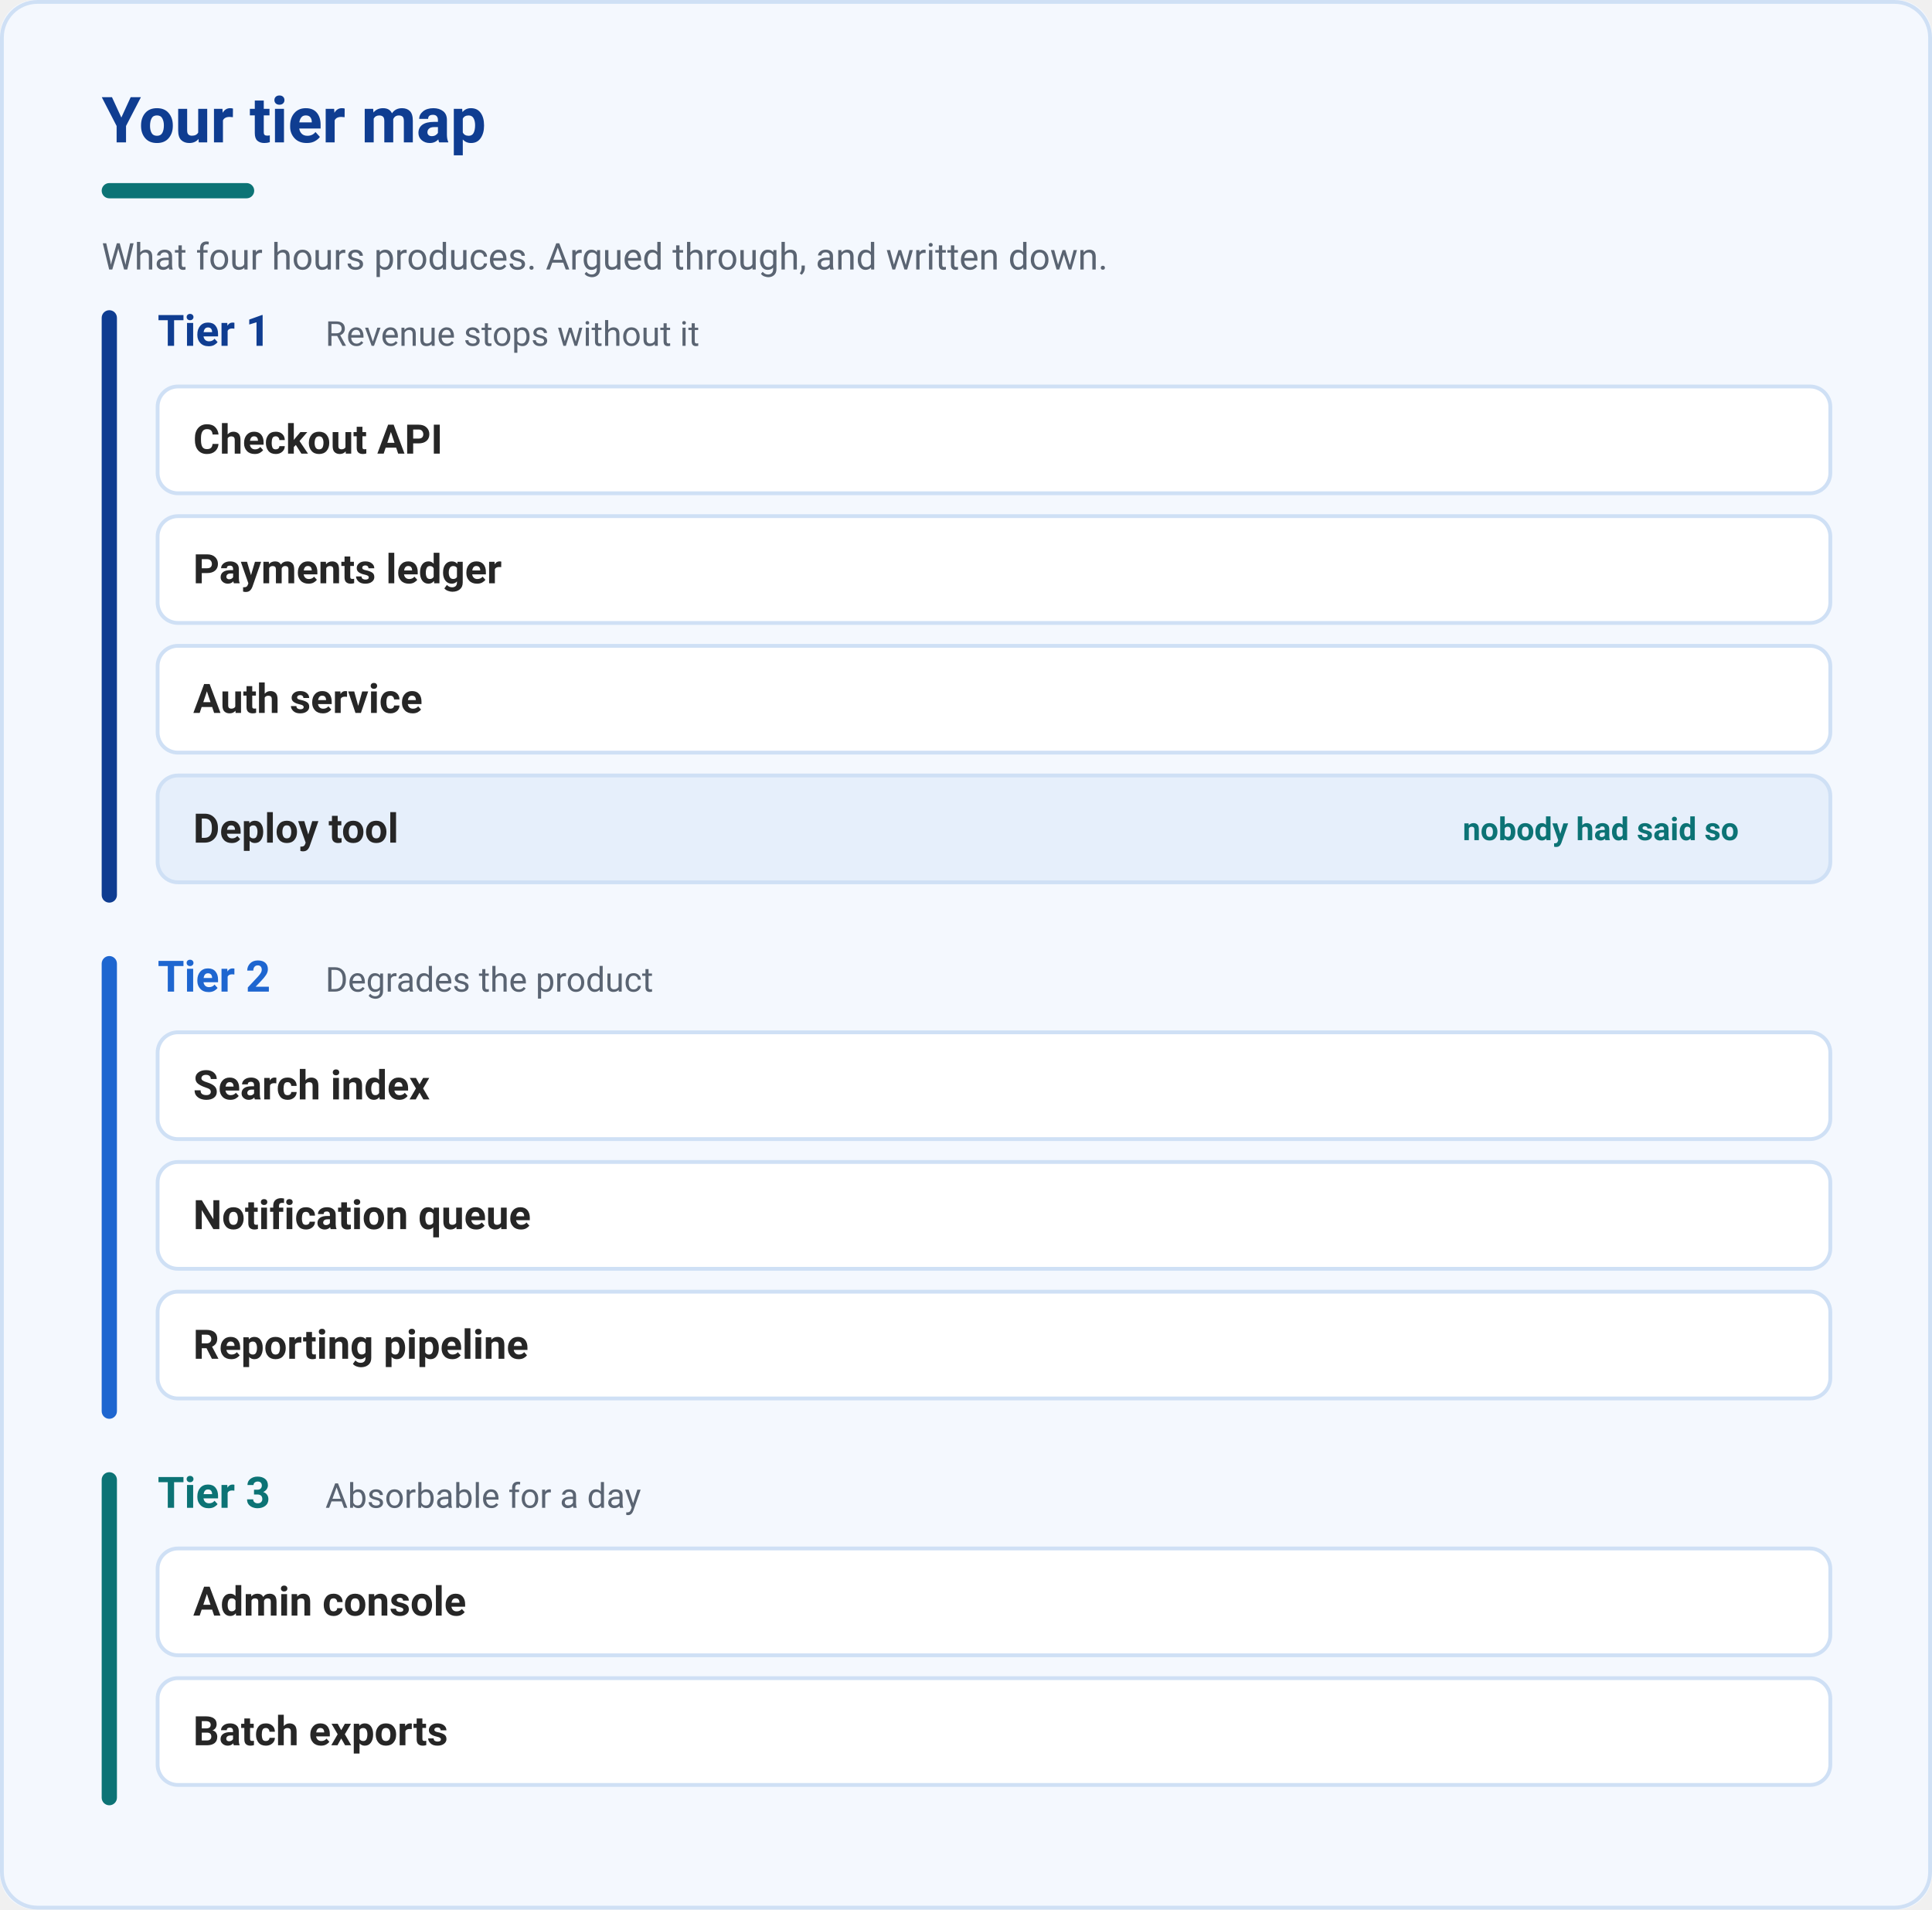
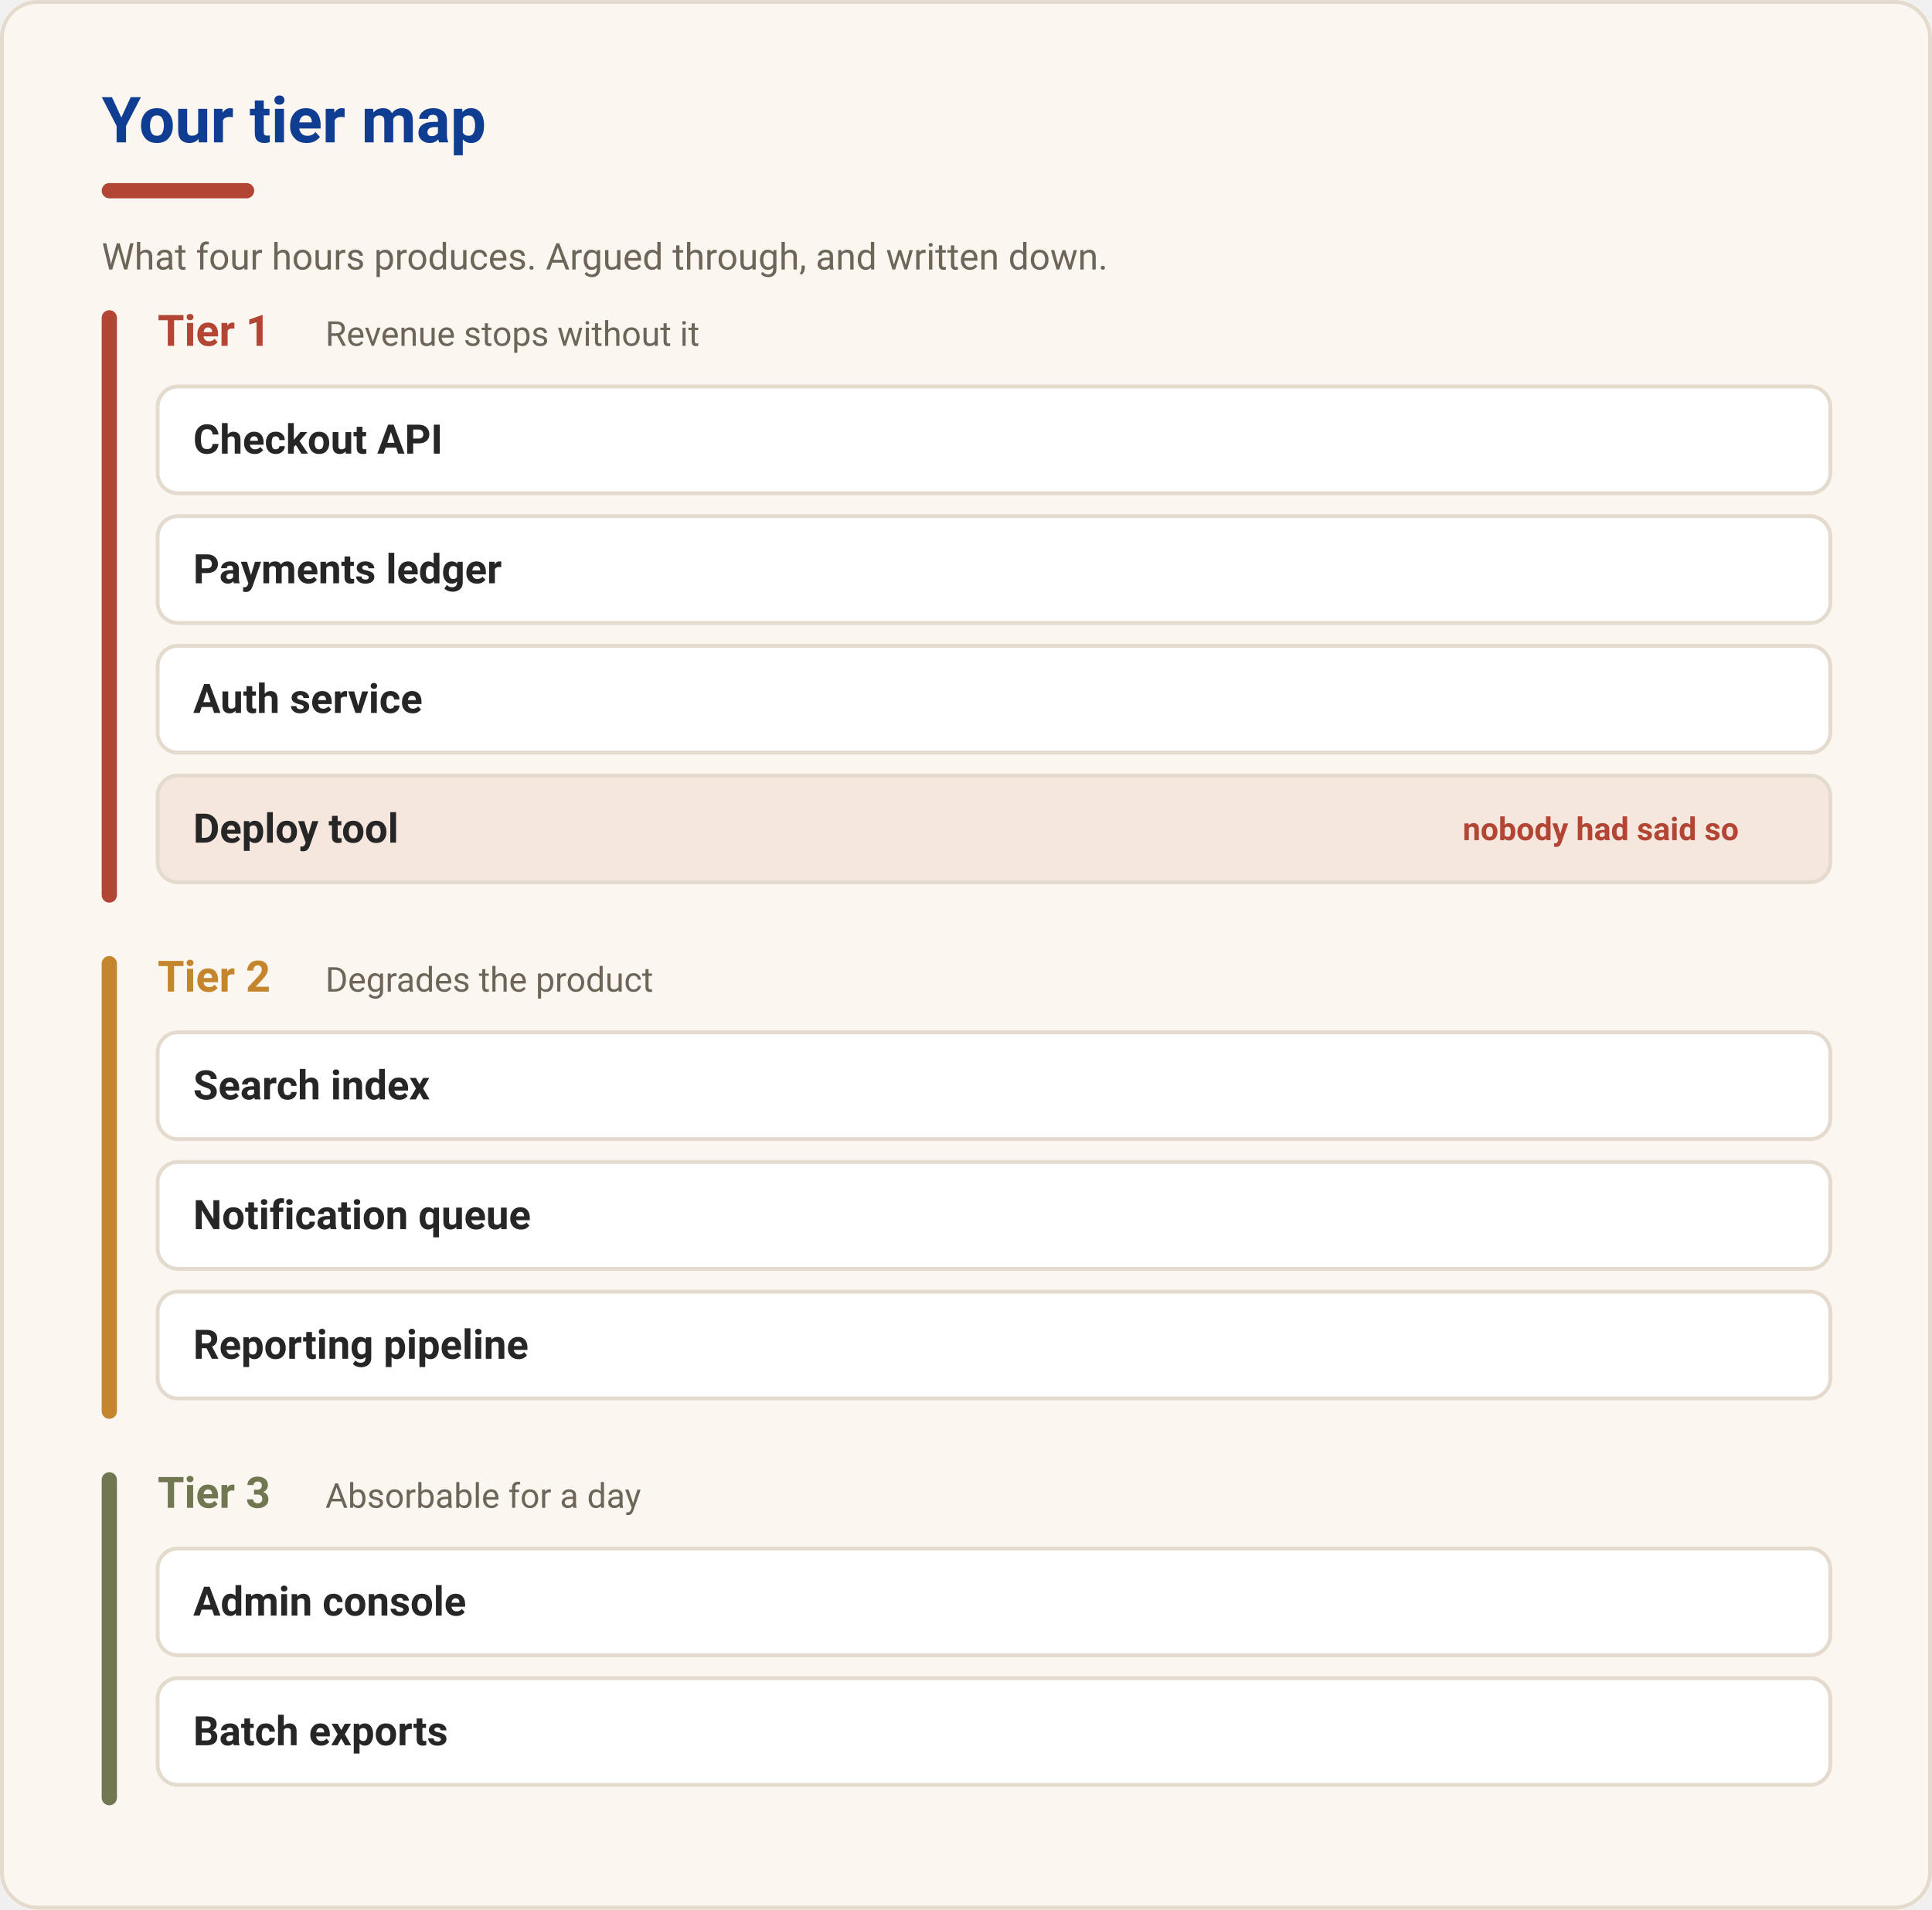
<svg xmlns="http://www.w3.org/2000/svg" width="760" height="751" viewBox="0 0 760 751" fill="none">
-   <rect width="760" height="751" rx="14" fill="#F4F8FE" />
-   <rect x="0.75" y="0.75" width="758.5" height="749.5" rx="14" fill="none" stroke="#CFE0F5" stroke-width="1.5" />
+   <rect width="760" height="751" rx="14" fill="#FBF7F0" />
+   <rect x="0.75" y="0.75" width="758.5" height="749.5" rx="14" fill="none" stroke="#E4DACD" stroke-width="1.5" />
  <text x="40" y="56" font-family="Aptos, system-ui, -apple-system, &quot;Segoe UI&quot;, Roboto, &quot;Helvetica Neue&quot;, Arial, sans-serif" font-size="25" font-weight="700" fill="#0F3D91">Your tier map</text>
-   <rect x="40" y="72" width="60" height="6" rx="3" fill="#0C7375" />
-   <text x="40" y="106" font-family="Aptos, system-ui, -apple-system, &quot;Segoe UI&quot;, Roboto, &quot;Helvetica Neue&quot;, Arial, sans-serif" font-size="14.5" fill="#5A6472">What four hours produces. Argued through, and written down.</text>
-   <rect x="40" y="122" width="6" height="233" rx="3" fill="#0F3D91" />
-   <text x="62" y="136" font-family="Aptos, system-ui, -apple-system, &quot;Segoe UI&quot;, Roboto, &quot;Helvetica Neue&quot;, Arial, sans-serif" font-size="17" font-weight="700" fill="#0F3D91">Tier 1</text>
-   <text x="128" y="136" font-family="Aptos, system-ui, -apple-system, &quot;Segoe UI&quot;, Roboto, &quot;Helvetica Neue&quot;, Arial, sans-serif" font-size="13.5" fill="#5A6472">Revenue stops without it</text>
-   <rect x="62" y="152" width="658" height="42" rx="8" fill="#FFFFFF" stroke="#CFE0F5" stroke-width="1.5" />
+   <rect x="40" y="72" width="60" height="6" rx="3" fill="#B24534" />
+   <text x="40" y="106" font-family="Aptos, system-ui, -apple-system, &quot;Segoe UI&quot;, Roboto, &quot;Helvetica Neue&quot;, Arial, sans-serif" font-size="14.5" fill="#6E6559">What four hours produces. Argued through, and written down.</text>
+   <rect x="40" y="122" width="6" height="233" rx="3" fill="#B24534" />
+   <text x="62" y="136" font-family="Aptos, system-ui, -apple-system, &quot;Segoe UI&quot;, Roboto, &quot;Helvetica Neue&quot;, Arial, sans-serif" font-size="17" font-weight="700" fill="#B24534">Tier 1</text>
+   <text x="128" y="136" font-family="Aptos, system-ui, -apple-system, &quot;Segoe UI&quot;, Roboto, &quot;Helvetica Neue&quot;, Arial, sans-serif" font-size="13.5" fill="#6E6559">Revenue stops without it</text>
+   <rect x="62" y="152" width="658" height="42" rx="8" fill="#FFFFFF" stroke="#E4DACD" stroke-width="1.5" />
  <text x="76" y="174.0" font-family="Aptos, system-ui, -apple-system, &quot;Segoe UI&quot;, Roboto, &quot;Helvetica Neue&quot;, Arial, sans-serif" font-size="16" font-weight="600" fill="#262626" dominant-baseline="middle">Checkout API</text>
-   <rect x="62" y="203" width="658" height="42" rx="8" fill="#FFFFFF" stroke="#CFE0F5" stroke-width="1.5" />
+   <rect x="62" y="203" width="658" height="42" rx="8" fill="#FFFFFF" stroke="#E4DACD" stroke-width="1.5" />
  <text x="76" y="225.0" font-family="Aptos, system-ui, -apple-system, &quot;Segoe UI&quot;, Roboto, &quot;Helvetica Neue&quot;, Arial, sans-serif" font-size="16" font-weight="600" fill="#262626" dominant-baseline="middle">Payments ledger</text>
-   <rect x="62" y="254" width="658" height="42" rx="8" fill="#FFFFFF" stroke="#CFE0F5" stroke-width="1.5" />
+   <rect x="62" y="254" width="658" height="42" rx="8" fill="#FFFFFF" stroke="#E4DACD" stroke-width="1.5" />
  <text x="76" y="276.0" font-family="Aptos, system-ui, -apple-system, &quot;Segoe UI&quot;, Roboto, &quot;Helvetica Neue&quot;, Arial, sans-serif" font-size="16" font-weight="600" fill="#262626" dominant-baseline="middle">Auth service</text>
-   <rect x="62" y="305" width="658" height="42" rx="8" fill="#E6EFFB" stroke="#CFE0F5" stroke-width="1.5" />
+   <rect x="62" y="305" width="658" height="42" rx="8" fill="#F6E7DE" stroke="#E4DACD" stroke-width="1.5" />
  <text x="76" y="327.0" font-family="Aptos, system-ui, -apple-system, &quot;Segoe UI&quot;, Roboto, &quot;Helvetica Neue&quot;, Arial, sans-serif" font-size="16" font-weight="600" fill="#262626" dominant-baseline="middle">Deploy tool</text>
-   <text x="684" y="327.0" text-anchor="end" font-family="Aptos, system-ui, -apple-system, &quot;Segoe UI&quot;, Roboto, &quot;Helvetica Neue&quot;, Arial, sans-serif" font-size="12.5" font-weight="600" fill="#0C7375" dominant-baseline="middle">nobody had said so</text>
-   <rect x="40" y="376" width="6" height="182" rx="3" fill="#1E66D0" />
-   <text x="62" y="390" font-family="Aptos, system-ui, -apple-system, &quot;Segoe UI&quot;, Roboto, &quot;Helvetica Neue&quot;, Arial, sans-serif" font-size="17" font-weight="700" fill="#1E66D0">Tier 2</text>
-   <text x="128" y="390" font-family="Aptos, system-ui, -apple-system, &quot;Segoe UI&quot;, Roboto, &quot;Helvetica Neue&quot;, Arial, sans-serif" font-size="13.5" fill="#5A6472">Degrades the product</text>
-   <rect x="62" y="406" width="658" height="42" rx="8" fill="#FFFFFF" stroke="#CFE0F5" stroke-width="1.5" />
+   <text x="684" y="327.0" text-anchor="end" font-family="Aptos, system-ui, -apple-system, &quot;Segoe UI&quot;, Roboto, &quot;Helvetica Neue&quot;, Arial, sans-serif" font-size="12.5" font-weight="600" fill="#B24534" dominant-baseline="middle">nobody had said so</text>
+   <rect x="40" y="376" width="6" height="182" rx="3" fill="#C5852D" />
+   <text x="62" y="390" font-family="Aptos, system-ui, -apple-system, &quot;Segoe UI&quot;, Roboto, &quot;Helvetica Neue&quot;, Arial, sans-serif" font-size="17" font-weight="700" fill="#C5852D">Tier 2</text>
+   <text x="128" y="390" font-family="Aptos, system-ui, -apple-system, &quot;Segoe UI&quot;, Roboto, &quot;Helvetica Neue&quot;, Arial, sans-serif" font-size="13.5" fill="#6E6559">Degrades the product</text>
+   <rect x="62" y="406" width="658" height="42" rx="8" fill="#FFFFFF" stroke="#E4DACD" stroke-width="1.5" />
  <text x="76" y="428.0" font-family="Aptos, system-ui, -apple-system, &quot;Segoe UI&quot;, Roboto, &quot;Helvetica Neue&quot;, Arial, sans-serif" font-size="16" font-weight="600" fill="#262626" dominant-baseline="middle">Search index</text>
-   <rect x="62" y="457" width="658" height="42" rx="8" fill="#FFFFFF" stroke="#CFE0F5" stroke-width="1.5" />
+   <rect x="62" y="457" width="658" height="42" rx="8" fill="#FFFFFF" stroke="#E4DACD" stroke-width="1.5" />
  <text x="76" y="479.0" font-family="Aptos, system-ui, -apple-system, &quot;Segoe UI&quot;, Roboto, &quot;Helvetica Neue&quot;, Arial, sans-serif" font-size="16" font-weight="600" fill="#262626" dominant-baseline="middle">Notification queue</text>
-   <rect x="62" y="508" width="658" height="42" rx="8" fill="#FFFFFF" stroke="#CFE0F5" stroke-width="1.5" />
+   <rect x="62" y="508" width="658" height="42" rx="8" fill="#FFFFFF" stroke="#E4DACD" stroke-width="1.5" />
  <text x="76" y="530.0" font-family="Aptos, system-ui, -apple-system, &quot;Segoe UI&quot;, Roboto, &quot;Helvetica Neue&quot;, Arial, sans-serif" font-size="16" font-weight="600" fill="#262626" dominant-baseline="middle">Reporting pipeline</text>
-   <rect x="40" y="579" width="6" height="131" rx="3" fill="#0C7375" />
-   <text x="62" y="593" font-family="Aptos, system-ui, -apple-system, &quot;Segoe UI&quot;, Roboto, &quot;Helvetica Neue&quot;, Arial, sans-serif" font-size="17" font-weight="700" fill="#0C7375">Tier 3</text>
-   <text x="128" y="593" font-family="Aptos, system-ui, -apple-system, &quot;Segoe UI&quot;, Roboto, &quot;Helvetica Neue&quot;, Arial, sans-serif" font-size="13.5" fill="#5A6472">Absorbable for a day</text>
-   <rect x="62" y="609" width="658" height="42" rx="8" fill="#FFFFFF" stroke="#CFE0F5" stroke-width="1.5" />
+   <rect x="40" y="579" width="6" height="131" rx="3" fill="#707751" />
+   <text x="62" y="593" font-family="Aptos, system-ui, -apple-system, &quot;Segoe UI&quot;, Roboto, &quot;Helvetica Neue&quot;, Arial, sans-serif" font-size="17" font-weight="700" fill="#707751">Tier 3</text>
+   <text x="128" y="593" font-family="Aptos, system-ui, -apple-system, &quot;Segoe UI&quot;, Roboto, &quot;Helvetica Neue&quot;, Arial, sans-serif" font-size="13.5" fill="#6E6559">Absorbable for a day</text>
+   <rect x="62" y="609" width="658" height="42" rx="8" fill="#FFFFFF" stroke="#E4DACD" stroke-width="1.5" />
  <text x="76" y="631.0" font-family="Aptos, system-ui, -apple-system, &quot;Segoe UI&quot;, Roboto, &quot;Helvetica Neue&quot;, Arial, sans-serif" font-size="16" font-weight="600" fill="#262626" dominant-baseline="middle">Admin console</text>
-   <rect x="62" y="660" width="658" height="42" rx="8" fill="#FFFFFF" stroke="#CFE0F5" stroke-width="1.5" />
+   <rect x="62" y="660" width="658" height="42" rx="8" fill="#FFFFFF" stroke="#E4DACD" stroke-width="1.5" />
  <text x="76" y="682.0" font-family="Aptos, system-ui, -apple-system, &quot;Segoe UI&quot;, Roboto, &quot;Helvetica Neue&quot;, Arial, sans-serif" font-size="16" font-weight="600" fill="#262626" dominant-baseline="middle">Batch exports</text>
</svg>
